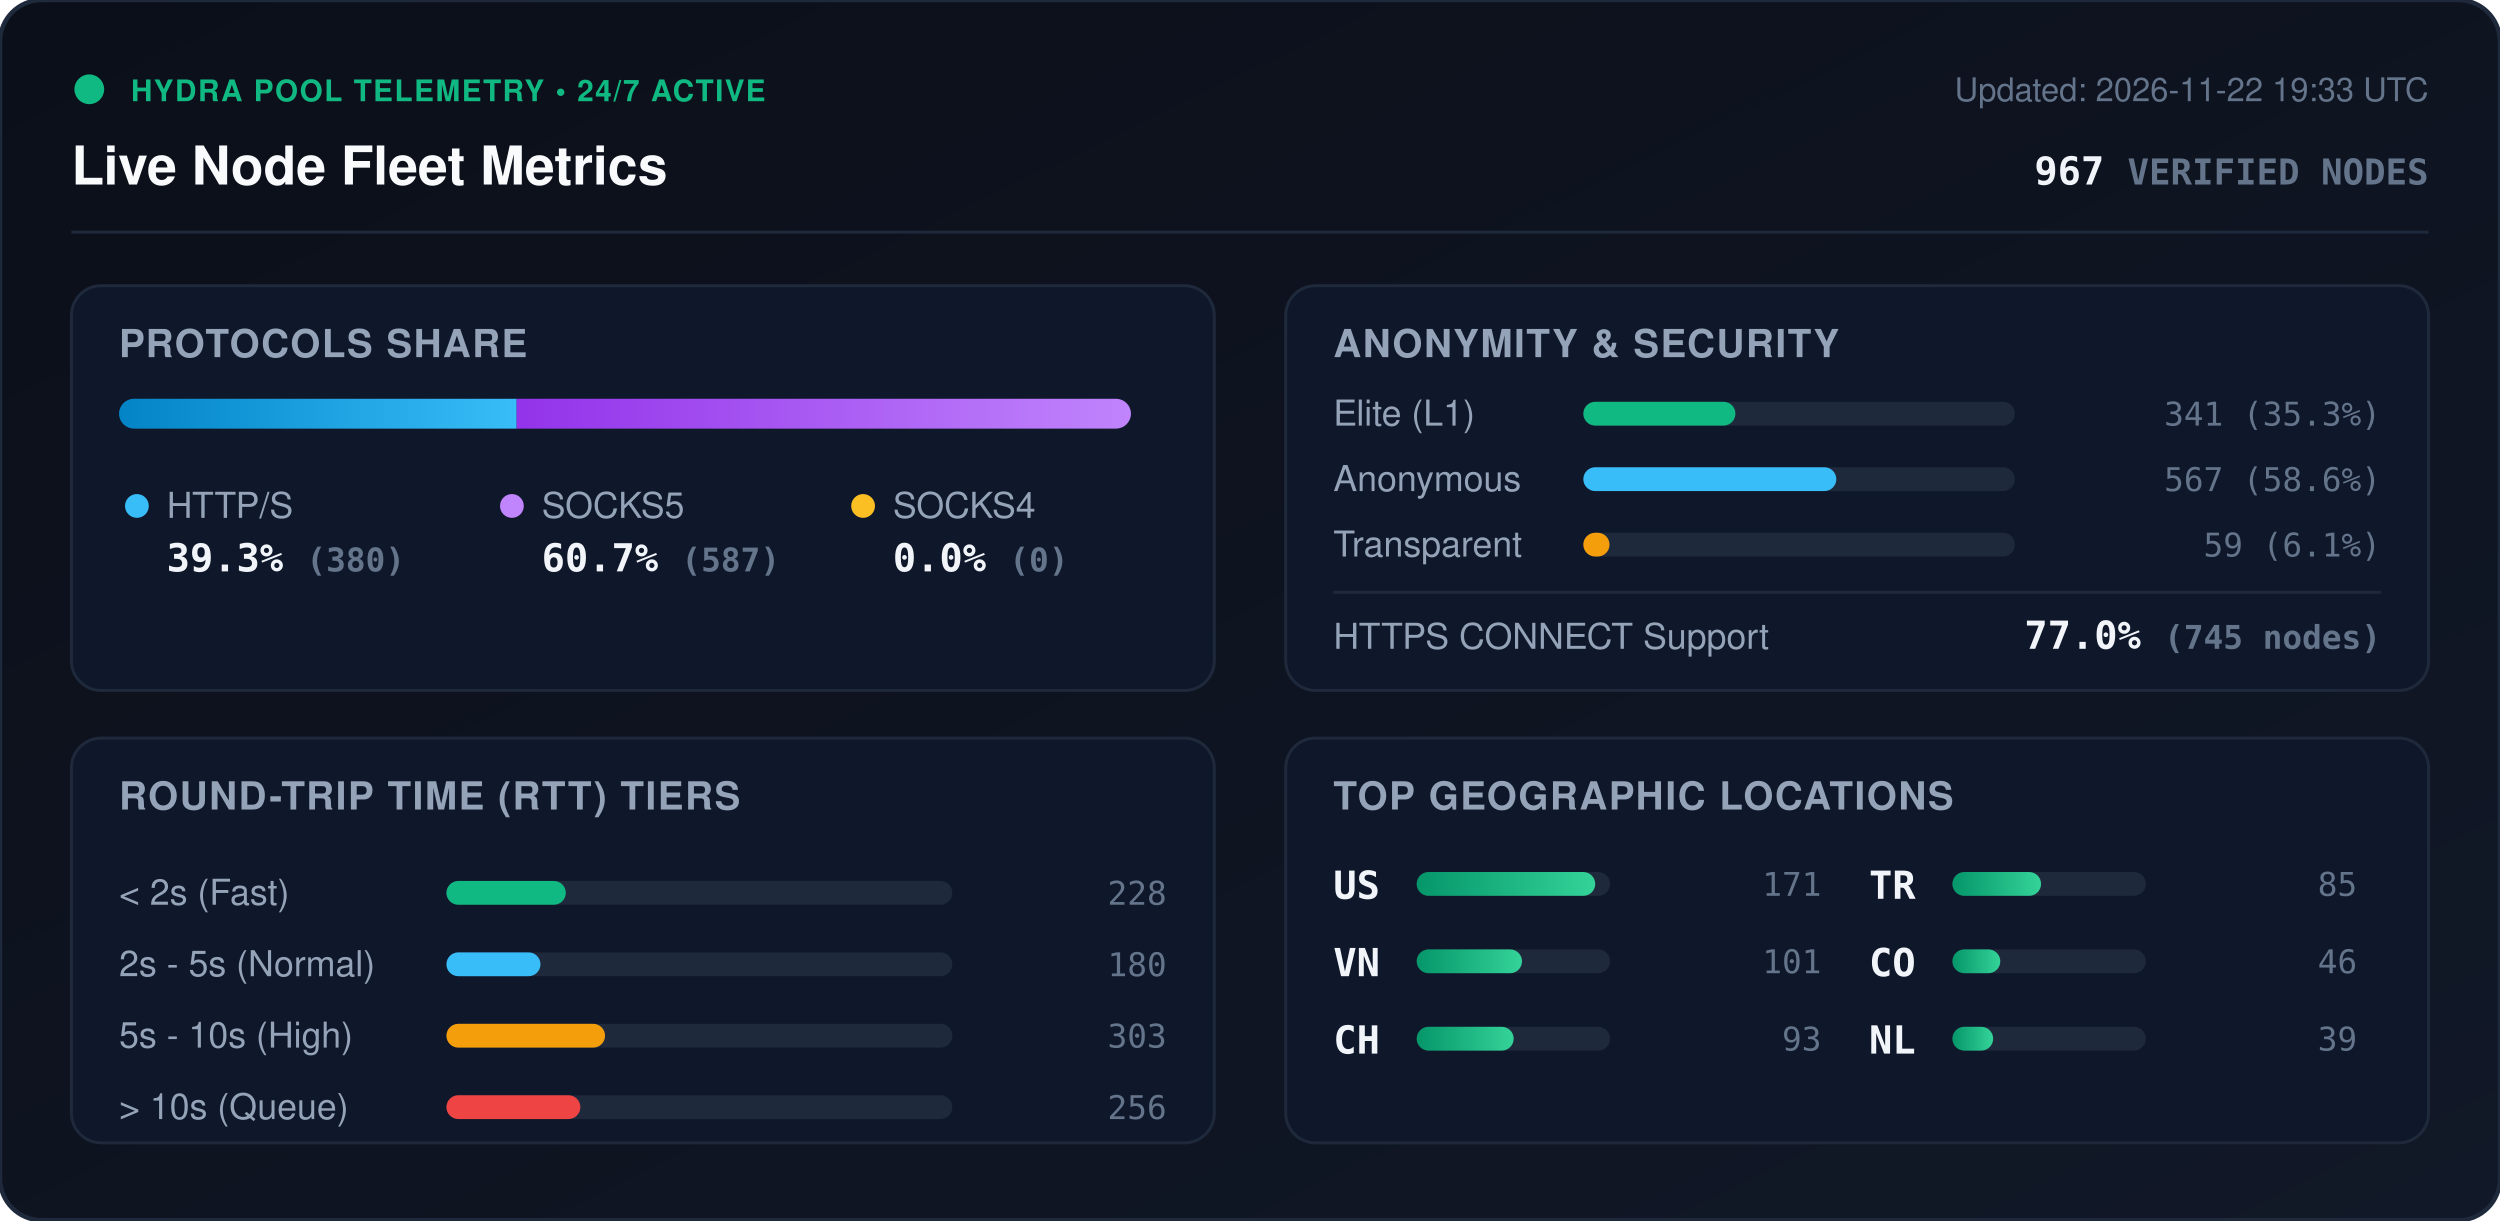
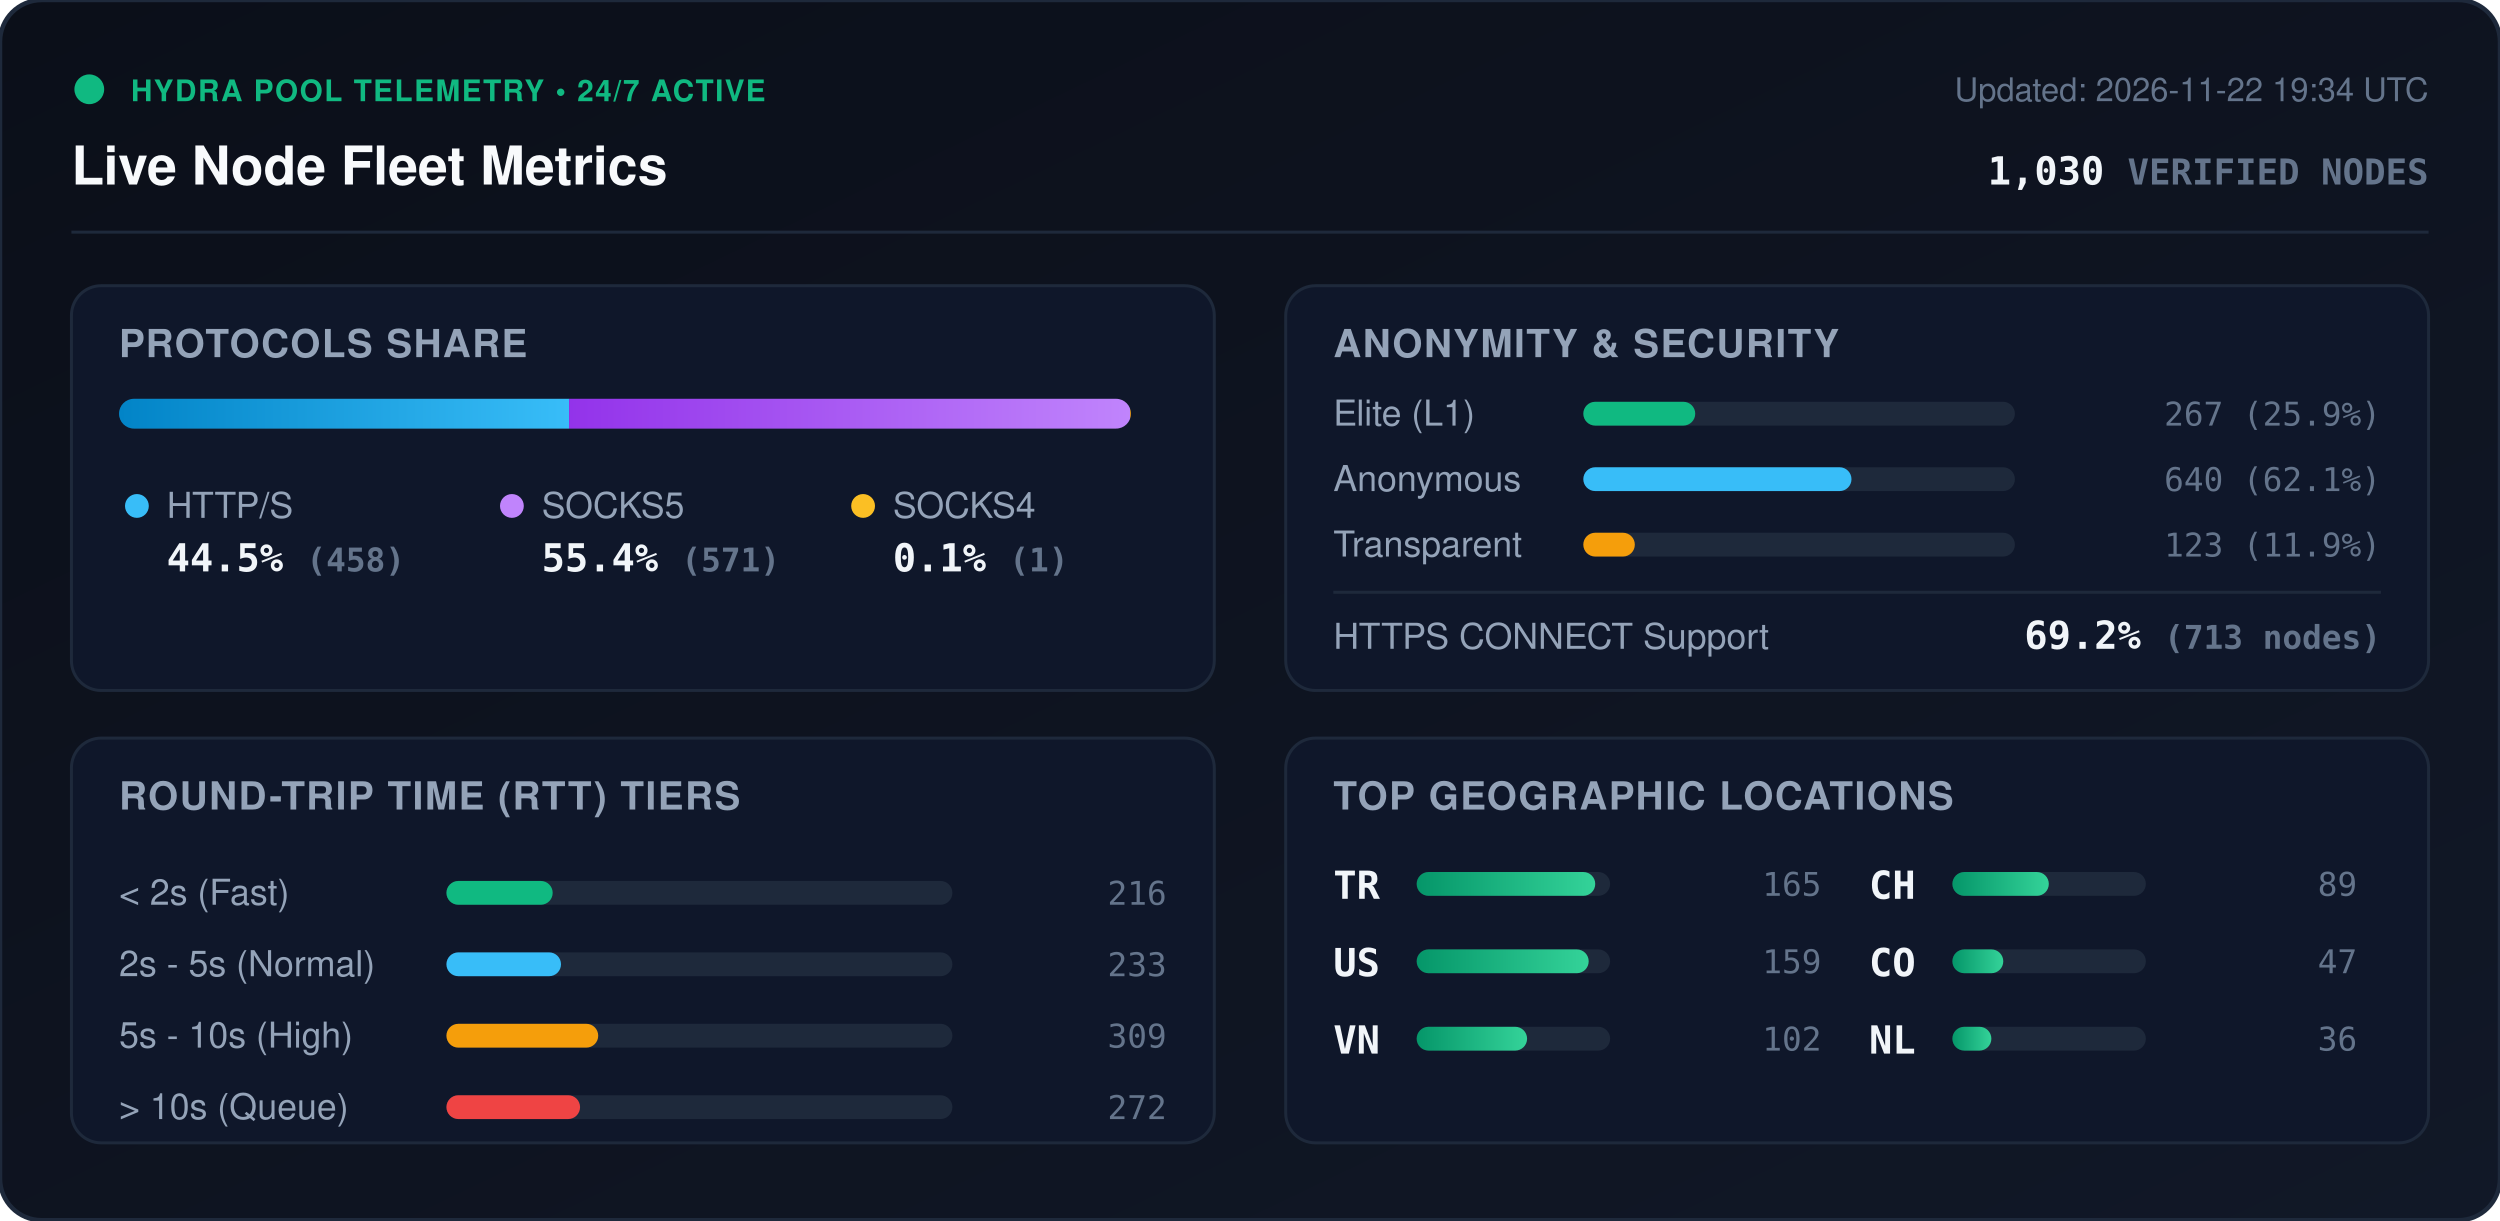
<svg xmlns="http://www.w3.org/2000/svg" viewBox="0 0 840 410" width="840" height="410" style="max-width: 100%; height: auto;">
  <defs>
    <linearGradient id="bg" x1="0%" y1="0%" x2="100%" y2="100%">
      <stop offset="0%" stop-color="#0b0f19" />
      <stop offset="100%" stop-color="#111827" />
    </linearGradient>
    <linearGradient id="bar-http" x1="0%" y1="0%" x2="100%" y2="0%">
      <stop offset="0%" stop-color="#0284c7" />
      <stop offset="100%" stop-color="#38bdf8" />
    </linearGradient>
    <linearGradient id="bar-socks5" x1="0%" y1="0%" x2="100%" y2="0%">
      <stop offset="0%" stop-color="#9333ea" />
      <stop offset="100%" stop-color="#c084fc" />
    </linearGradient>
    <linearGradient id="bar-socks4" x1="0%" y1="0%" x2="100%" y2="0%">
      <stop offset="0%" stop-color="#d97706" />
      <stop offset="100%" stop-color="#fbbf24" />
    </linearGradient>
    <linearGradient id="bar-green" x1="0%" y1="0%" x2="100%" y2="0%">
      <stop offset="0%" stop-color="#059669" />
      <stop offset="100%" stop-color="#34d399" />
    </linearGradient>
    <clipPath id="prog-track-clip">
      <rect width="340.0" height="10" rx="5" />
    </clipPath>
    <style>
      .title { font: 700 18px -apple-system, BlinkMacSystemFont, 'Segoe UI', Helvetica, Arial, sans-serif; fill: #f8fafc; }
      .sub { font: 500 11px -apple-system, BlinkMacSystemFont, 'Segoe UI', Helvetica, Arial, sans-serif; fill: #64748b; }
      .section-hdr { font: 600 13px -apple-system, BlinkMacSystemFont, 'Segoe UI', Helvetica, Arial, sans-serif; fill: #94a3b8; letter-spacing: 0.5px; }
      .metric-val { font: 700 13px -apple-system, BlinkMacSystemFont, 'Segoe UI', Helvetica, Arial, sans-serif; fill: #f1f5f9; }
      .metric-lbl { font: 500 12px -apple-system, BlinkMacSystemFont, 'Segoe UI', Helvetica, Arial, sans-serif; fill: #94a3b8; }
      .badge-txt { font: 700 10px -apple-system, BlinkMacSystemFont, 'Segoe UI', Helvetica, Arial, sans-serif; fill: #10b981; letter-spacing: 0.5px; }
      .mono { font-family: ui-monospace, SFMono-Regular, Menlo, Monaco, Consolas, monospace; }
      .pulse { animation: beacon 2s infinite ease-in-out; }
      @keyframes beacon { 0%, 100% { opacity: 1; } 50% { opacity: 0.35; } }
    </style>
  </defs>
  <rect width="840" height="410" rx="14" fill="url(#bg)" stroke="#1e293b" stroke-width="1.5" />
  <g transform="translate(24, 24)">
    <circle cx="6" cy="6" r="5" fill="#10b981" class="pulse" />
    <text x="20" y="10" class="badge-txt">HYDRA POOL TELEMETRY • 24/7 ACTIVE</text>
    <text x="0" y="38" class="title">Live Node Fleet Metrics</text>
-     <text x="792" y="10" text-anchor="end" class="sub">Updated: 2026-11-22 19:33 UTC</text>
-     <text x="792" y="38" text-anchor="end" class="metric-val mono" fill="#38bdf8">967 <tspan font-size="12" fill="#64748b">VERIFIED NODES</tspan>
+     <text x="792" y="10" text-anchor="end" class="sub">Updated: 2026-11-22 19:34 UTC</text>
+     <text x="792" y="38" text-anchor="end" class="metric-val mono" fill="#38bdf8">1,030 <tspan font-size="12" fill="#64748b">VERIFIED NODES</tspan>
    </text>
  </g>
  <line x1="24" y1="78" x2="816" y2="78" stroke="#1e293b" stroke-width="1" />
  <g transform="translate(24, 96)">
    <rect width="384" height="136" rx="10" fill="#0f172a" stroke="#1e293b" />
    <text x="16" y="24" class="section-hdr">PROTOCOLS SHARE</text>
    <g transform="translate(16, 38)">
      <rect width="340.0" height="10" rx="5" fill="#1e293b" />
      <g clip-path="url(#prog-track-clip)">
-         <rect x="0" width="133.6" height="10" fill="url(#bar-http)" />
-         <rect x="133.6" width="206.4" height="10" fill="url(#bar-socks5)" />
-         <rect x="340.0" width="0.0" height="10" fill="url(#bar-socks4)" />
+         <rect x="0" width="151.2" height="10" fill="url(#bar-http)" />
+         <rect x="151.2" width="188.5" height="10" fill="url(#bar-socks5)" />
+         <rect x="339.7" width="0.3" height="10" fill="url(#bar-socks4)" />
      </g>
    </g>
    <g transform="translate(16, 68)">
      <circle cx="6" cy="6" r="4" fill="#38bdf8" />
      <text x="16" y="10" class="metric-lbl">HTTP/S</text>
-       <text x="16" y="28" class="metric-val mono">39.3% <tspan font-size="11" fill="#64748b">(380)</tspan>
+       <text x="16" y="28" class="metric-val mono">44.5% <tspan font-size="11" fill="#64748b">(458)</tspan>
      </text>
      <circle cx="132" cy="6" r="4" fill="#c084fc" />
      <text x="142" y="10" class="metric-lbl">SOCKS5</text>
-       <text x="142" y="28" class="metric-val mono">60.7% <tspan font-size="11" fill="#64748b">(587)</tspan>
+       <text x="142" y="28" class="metric-val mono">55.4% <tspan font-size="11" fill="#64748b">(571)</tspan>
      </text>
      <circle cx="250" cy="6" r="4" fill="#fbbf24" />
      <text x="260" y="10" class="metric-lbl">SOCKS4</text>
-       <text x="260" y="28" class="metric-val mono">0.0% <tspan font-size="11" fill="#64748b">(0)</tspan>
+       <text x="260" y="28" class="metric-val mono">0.1% <tspan font-size="11" fill="#64748b">(1)</tspan>
      </text>
    </g>
  </g>
  <g transform="translate(432, 96)">
    <rect width="384" height="136" rx="10" fill="#0f172a" stroke="#1e293b" />
    <text x="16" y="24" class="section-hdr">ANONYMITY &amp; SECURITY</text>
    <text x="16" y="47" class="metric-lbl">Elite (L1)</text>
    <rect x="100" y="39" width="145.0" height="8" rx="4" fill="#1e293b" />
-     <rect x="100" y="39" width="51.1" height="8" rx="4" fill="#10b981" />
-     <text x="368" y="47" text-anchor="end" class="mono sub" fill="#e2e8f0">341 (35.3%)</text>
+     <rect x="100" y="39" width="37.6" height="8" rx="4" fill="#10b981" />
+     <text x="368" y="47" text-anchor="end" class="mono sub" fill="#e2e8f0">267 (25.9%)</text>
    <text x="16" y="69" class="metric-lbl">Anonymous</text>
    <rect x="100" y="61" width="145.0" height="8" rx="4" fill="#1e293b" />
-     <rect x="100" y="61" width="85.0" height="8" rx="4" fill="#38bdf8" />
-     <text x="368" y="69" text-anchor="end" class="mono sub" fill="#e2e8f0">567 (58.6%)</text>
+     <rect x="100" y="61" width="90.1" height="8" rx="4" fill="#38bdf8" />
+     <text x="368" y="69" text-anchor="end" class="mono sub" fill="#e2e8f0">640 (62.1%)</text>
    <text x="16" y="91" class="metric-lbl">Transparent</text>
    <rect x="100" y="83" width="145.0" height="8" rx="4" fill="#1e293b" />
-     <rect x="100" y="83" width="8.8" height="8" rx="4" fill="#f59e0b" />
-     <text x="368" y="91" text-anchor="end" class="mono sub" fill="#e2e8f0">59 (6.1%)</text>
+     <rect x="100" y="83" width="17.3" height="8" rx="4" fill="#f59e0b" />
+     <text x="368" y="91" text-anchor="end" class="mono sub" fill="#e2e8f0">123 (11.9%)</text>
    <line x1="16" y1="103" x2="368" y2="103" stroke="#1e293b" stroke-width="1" />
    <text x="16" y="122" class="metric-lbl">HTTPS CONNECT Support</text>
-     <text x="368" y="122" text-anchor="end" class="metric-val mono" fill="#34d399">77.0% <tspan font-size="11" fill="#64748b">(745 nodes)</tspan>
+     <text x="368" y="122" text-anchor="end" class="metric-val mono" fill="#34d399">69.2% <tspan font-size="11" fill="#64748b">(713 nodes)</tspan>
    </text>
  </g>
  <g transform="translate(24, 248)">
    <rect width="384" height="136" rx="10" fill="#0f172a" stroke="#1e293b" />
    <text x="16" y="24" class="section-hdr">ROUND-TRIP TIME (RTT) TIERS</text>
    <g transform="translate(16, 42)">
      <text x="0" y="14" class="metric-lbl">&lt; 2s (Fast)</text>
      <rect x="110" y="6" width="170" height="8" rx="4" fill="#1e293b" />
-       <rect x="110" y="6" width="40.1" height="8" rx="4" fill="#10b981" />
-       <text x="352" y="14" text-anchor="end" class="mono sub">228</text>
+       <rect x="110" y="6" width="35.7" height="8" rx="4" fill="#10b981" />
+       <text x="352" y="14" text-anchor="end" class="mono sub">216</text>
      <text x="0" y="38" class="metric-lbl">2s - 5s (Normal)</text>
      <rect x="110" y="30" width="170" height="8" rx="4" fill="#1e293b" />
-       <rect x="110" y="30" width="31.6" height="8" rx="4" fill="#38bdf8" />
-       <text x="352" y="38" text-anchor="end" class="mono sub">180</text>
+       <rect x="110" y="30" width="38.5" height="8" rx="4" fill="#38bdf8" />
+       <text x="352" y="38" text-anchor="end" class="mono sub">233</text>
      <text x="0" y="62" class="metric-lbl">5s - 10s (High)</text>
      <rect x="110" y="54" width="170" height="8" rx="4" fill="#1e293b" />
-       <rect x="110" y="54" width="53.3" height="8" rx="4" fill="#f59e0b" />
-       <text x="352" y="62" text-anchor="end" class="mono sub">303</text>
+       <rect x="110" y="54" width="51.0" height="8" rx="4" fill="#f59e0b" />
+       <text x="352" y="62" text-anchor="end" class="mono sub">309</text>
      <text x="0" y="86" class="metric-lbl">&gt; 10s (Queue)</text>
      <rect x="110" y="78" width="170" height="8" rx="4" fill="#1e293b" />
-       <rect x="110" y="78" width="45.0" height="8" rx="4" fill="#ef4444" />
-       <text x="352" y="86" text-anchor="end" class="mono sub">256</text>
+       <rect x="110" y="78" width="44.9" height="8" rx="4" fill="#ef4444" />
+       <text x="352" y="86" text-anchor="end" class="mono sub">272</text>
    </g>
  </g>
  <g transform="translate(432, 248)">
    <rect width="384" height="136" rx="10" fill="#0f172a" stroke="#1e293b" />
    <text x="16" y="24" class="section-hdr">TOP GEOGRAPHIC LOCATIONS</text>
    <g transform="translate(16, 42)">
      <g transform="translate(0, 0)">
+         <text x="0" y="12" class="mono metric-val" font-size="12">TR</text>
+         <rect x="28" y="3" width="65" height="8" rx="4" fill="#1e293b" />
+         <rect x="28" y="3" width="60.0" height="8" rx="4" fill="url(#bar-green)" />
+         <text x="164" y="11" text-anchor="end" class="mono sub">165</text>
+       </g>
+       <g transform="translate(0, 26)">
        <text x="0" y="12" class="mono metric-val" font-size="12">US</text>
        <rect x="28" y="3" width="65" height="8" rx="4" fill="#1e293b" />
-         <rect x="28" y="3" width="60.0" height="8" rx="4" fill="url(#bar-green)" />
-         <text x="164" y="11" text-anchor="end" class="mono sub">171</text>
+         <rect x="28" y="3" width="57.8" height="8" rx="4" fill="url(#bar-green)" />
+         <text x="164" y="11" text-anchor="end" class="mono sub">159</text>
      </g>
-       <g transform="translate(0, 26)">
+       <g transform="translate(0, 52)">
        <text x="0" y="12" class="mono metric-val" font-size="12">VN</text>
        <rect x="28" y="3" width="65" height="8" rx="4" fill="#1e293b" />
-         <rect x="28" y="3" width="35.4" height="8" rx="4" fill="url(#bar-green)" />
-         <text x="164" y="11" text-anchor="end" class="mono sub">101</text>
+         <rect x="28" y="3" width="37.1" height="8" rx="4" fill="url(#bar-green)" />
+         <text x="164" y="11" text-anchor="end" class="mono sub">102</text>
      </g>
-       <g transform="translate(0, 52)">
+       <g transform="translate(180, 0)">
        <text x="0" y="12" class="mono metric-val" font-size="12">CH</text>
        <rect x="28" y="3" width="65" height="8" rx="4" fill="#1e293b" />
-         <rect x="28" y="3" width="32.6" height="8" rx="4" fill="url(#bar-green)" />
-         <text x="164" y="11" text-anchor="end" class="mono sub">93</text>
-       </g>
-       <g transform="translate(180, 0)">
-         <text x="0" y="12" class="mono metric-val" font-size="12">TR</text>
-         <rect x="28" y="3" width="65" height="8" rx="4" fill="#1e293b" />
-         <rect x="28" y="3" width="29.8" height="8" rx="4" fill="url(#bar-green)" />
-         <text x="164" y="11" text-anchor="end" class="mono sub">85</text>
+         <rect x="28" y="3" width="32.4" height="8" rx="4" fill="url(#bar-green)" />
+         <text x="164" y="11" text-anchor="end" class="mono sub">89</text>
      </g>
      <g transform="translate(180, 26)">
        <text x="0" y="12" class="mono metric-val" font-size="12">CO</text>
        <rect x="28" y="3" width="65" height="8" rx="4" fill="#1e293b" />
-         <rect x="28" y="3" width="16.1" height="8" rx="4" fill="url(#bar-green)" />
-         <text x="164" y="11" text-anchor="end" class="mono sub">46</text>
+         <rect x="28" y="3" width="17.1" height="8" rx="4" fill="url(#bar-green)" />
+         <text x="164" y="11" text-anchor="end" class="mono sub">47</text>
      </g>
      <g transform="translate(180, 52)">
        <text x="0" y="12" class="mono metric-val" font-size="12">NL</text>
        <rect x="28" y="3" width="65" height="8" rx="4" fill="#1e293b" />
-         <rect x="28" y="3" width="13.7" height="8" rx="4" fill="url(#bar-green)" />
-         <text x="164" y="11" text-anchor="end" class="mono sub">39</text>
+         <rect x="28" y="3" width="13.1" height="8" rx="4" fill="url(#bar-green)" />
+         <text x="164" y="11" text-anchor="end" class="mono sub">36</text>
      </g>
    </g>
  </g>
</svg>
